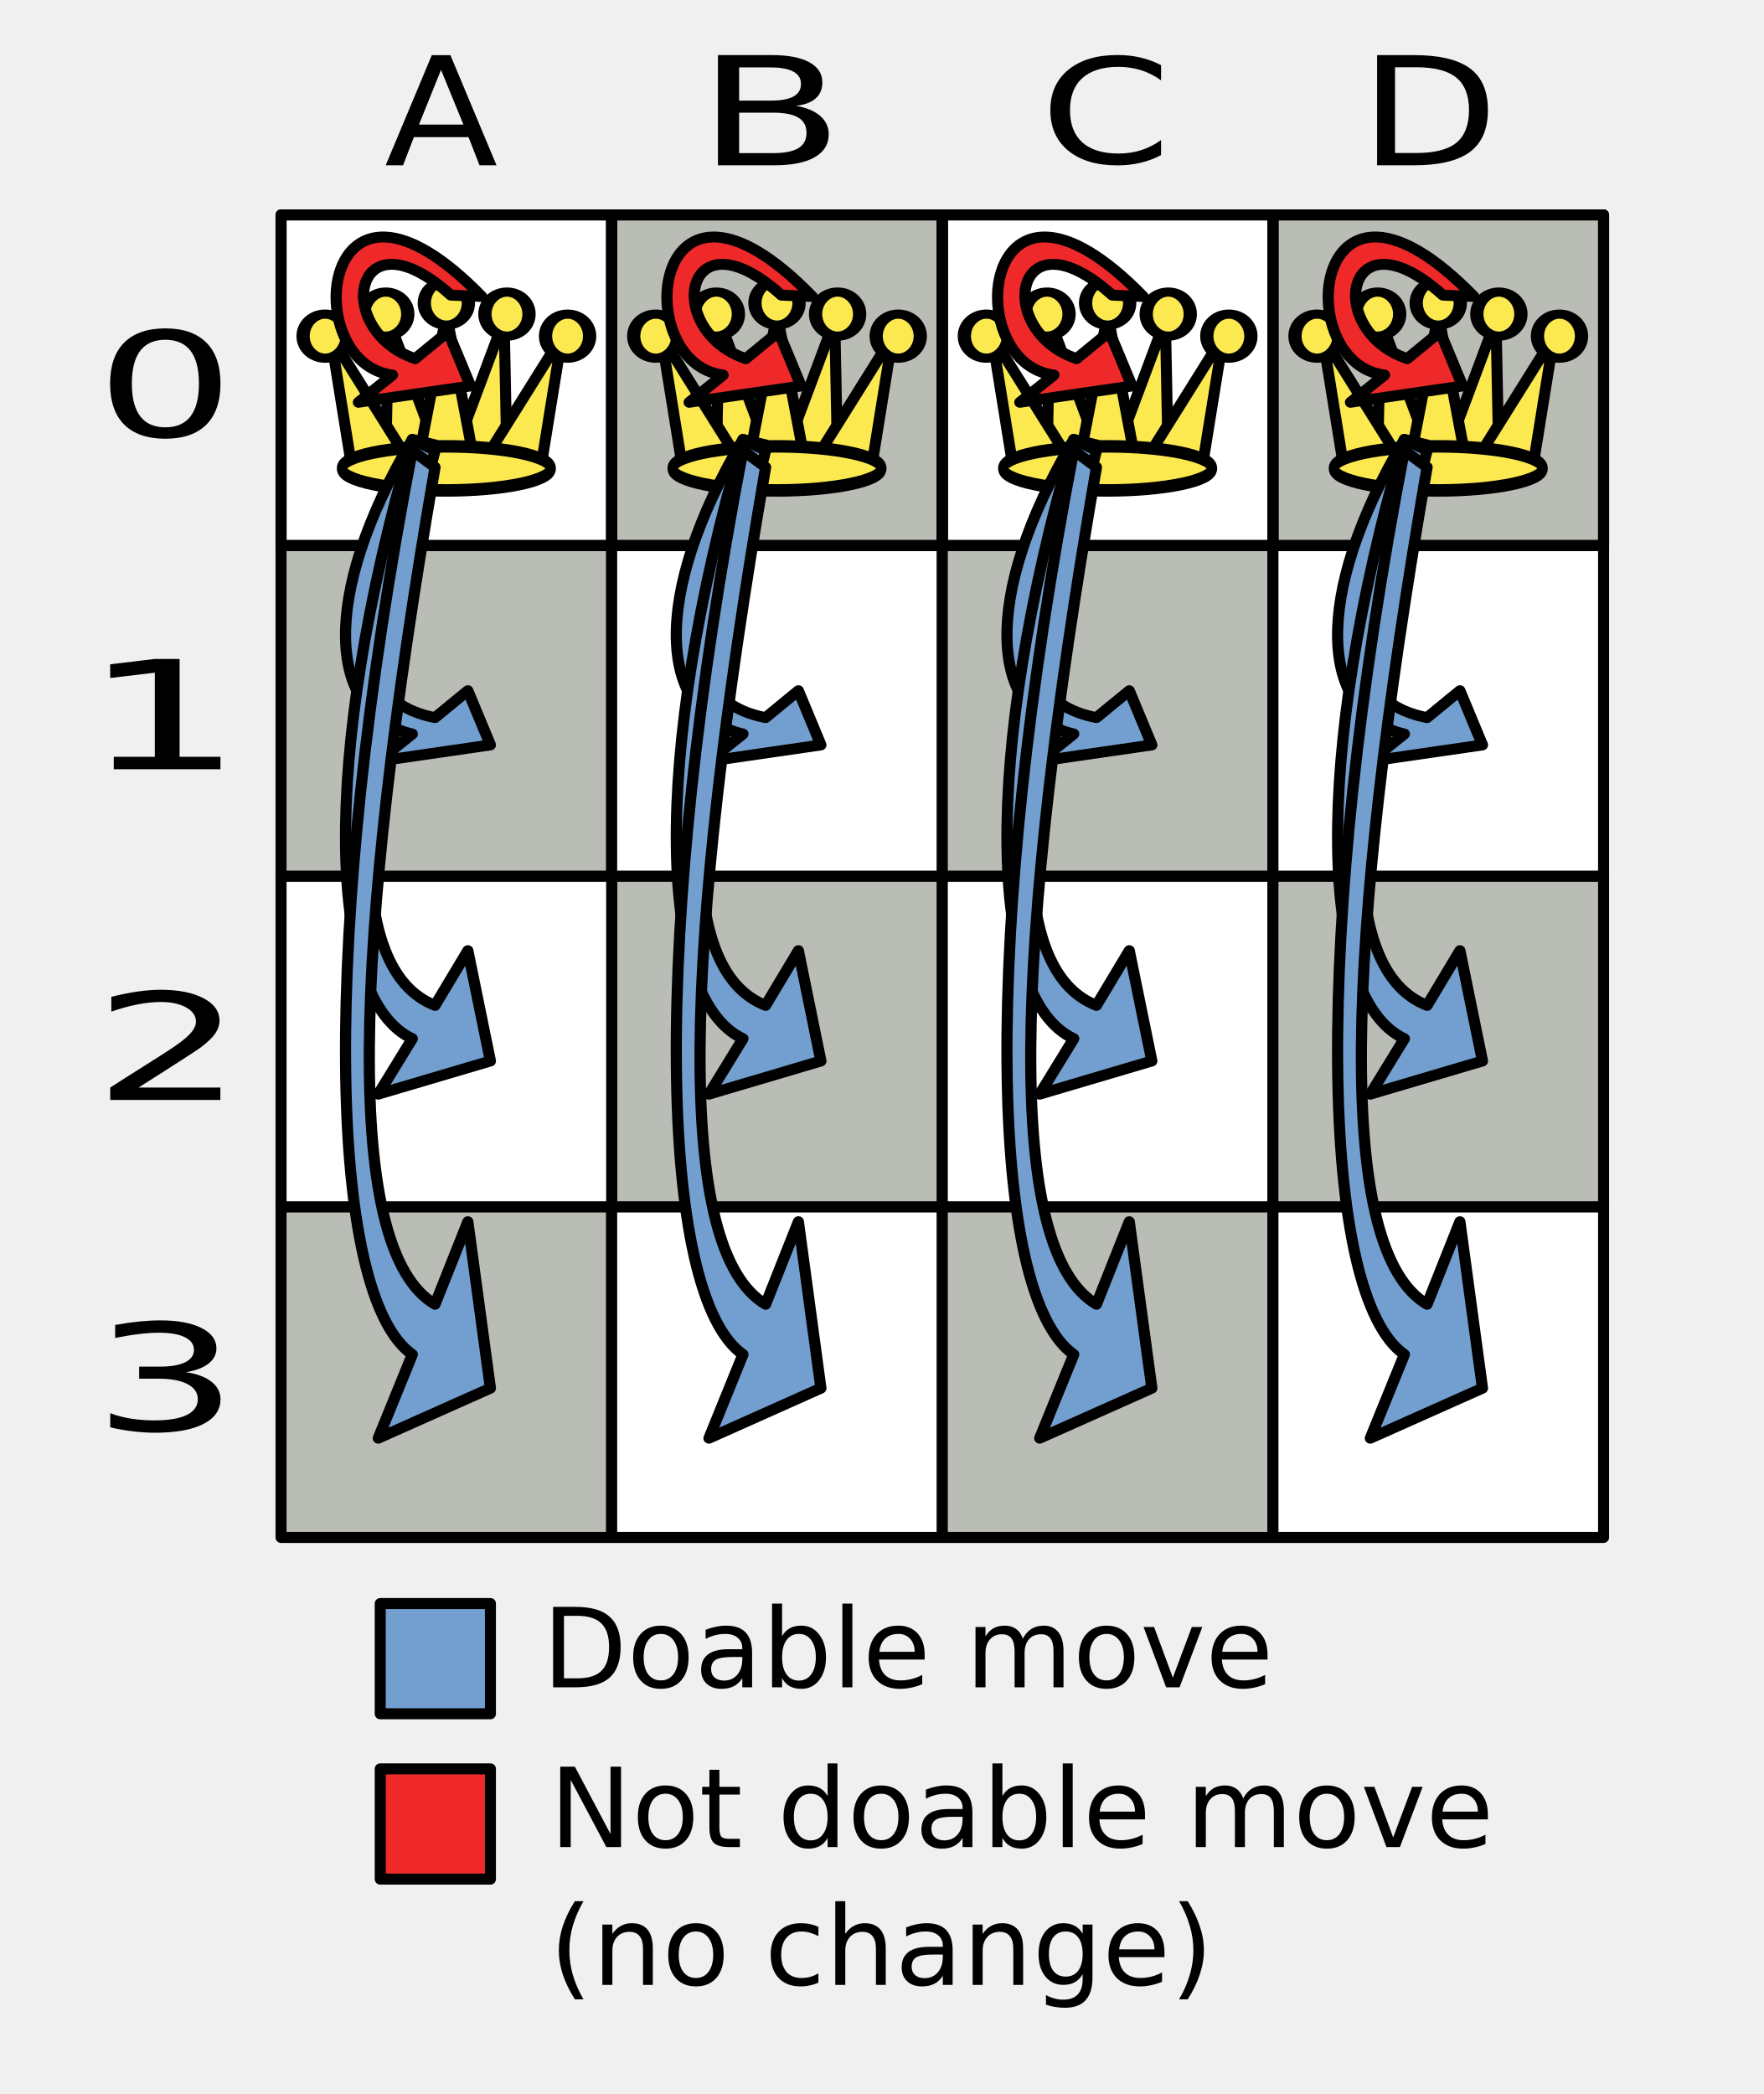
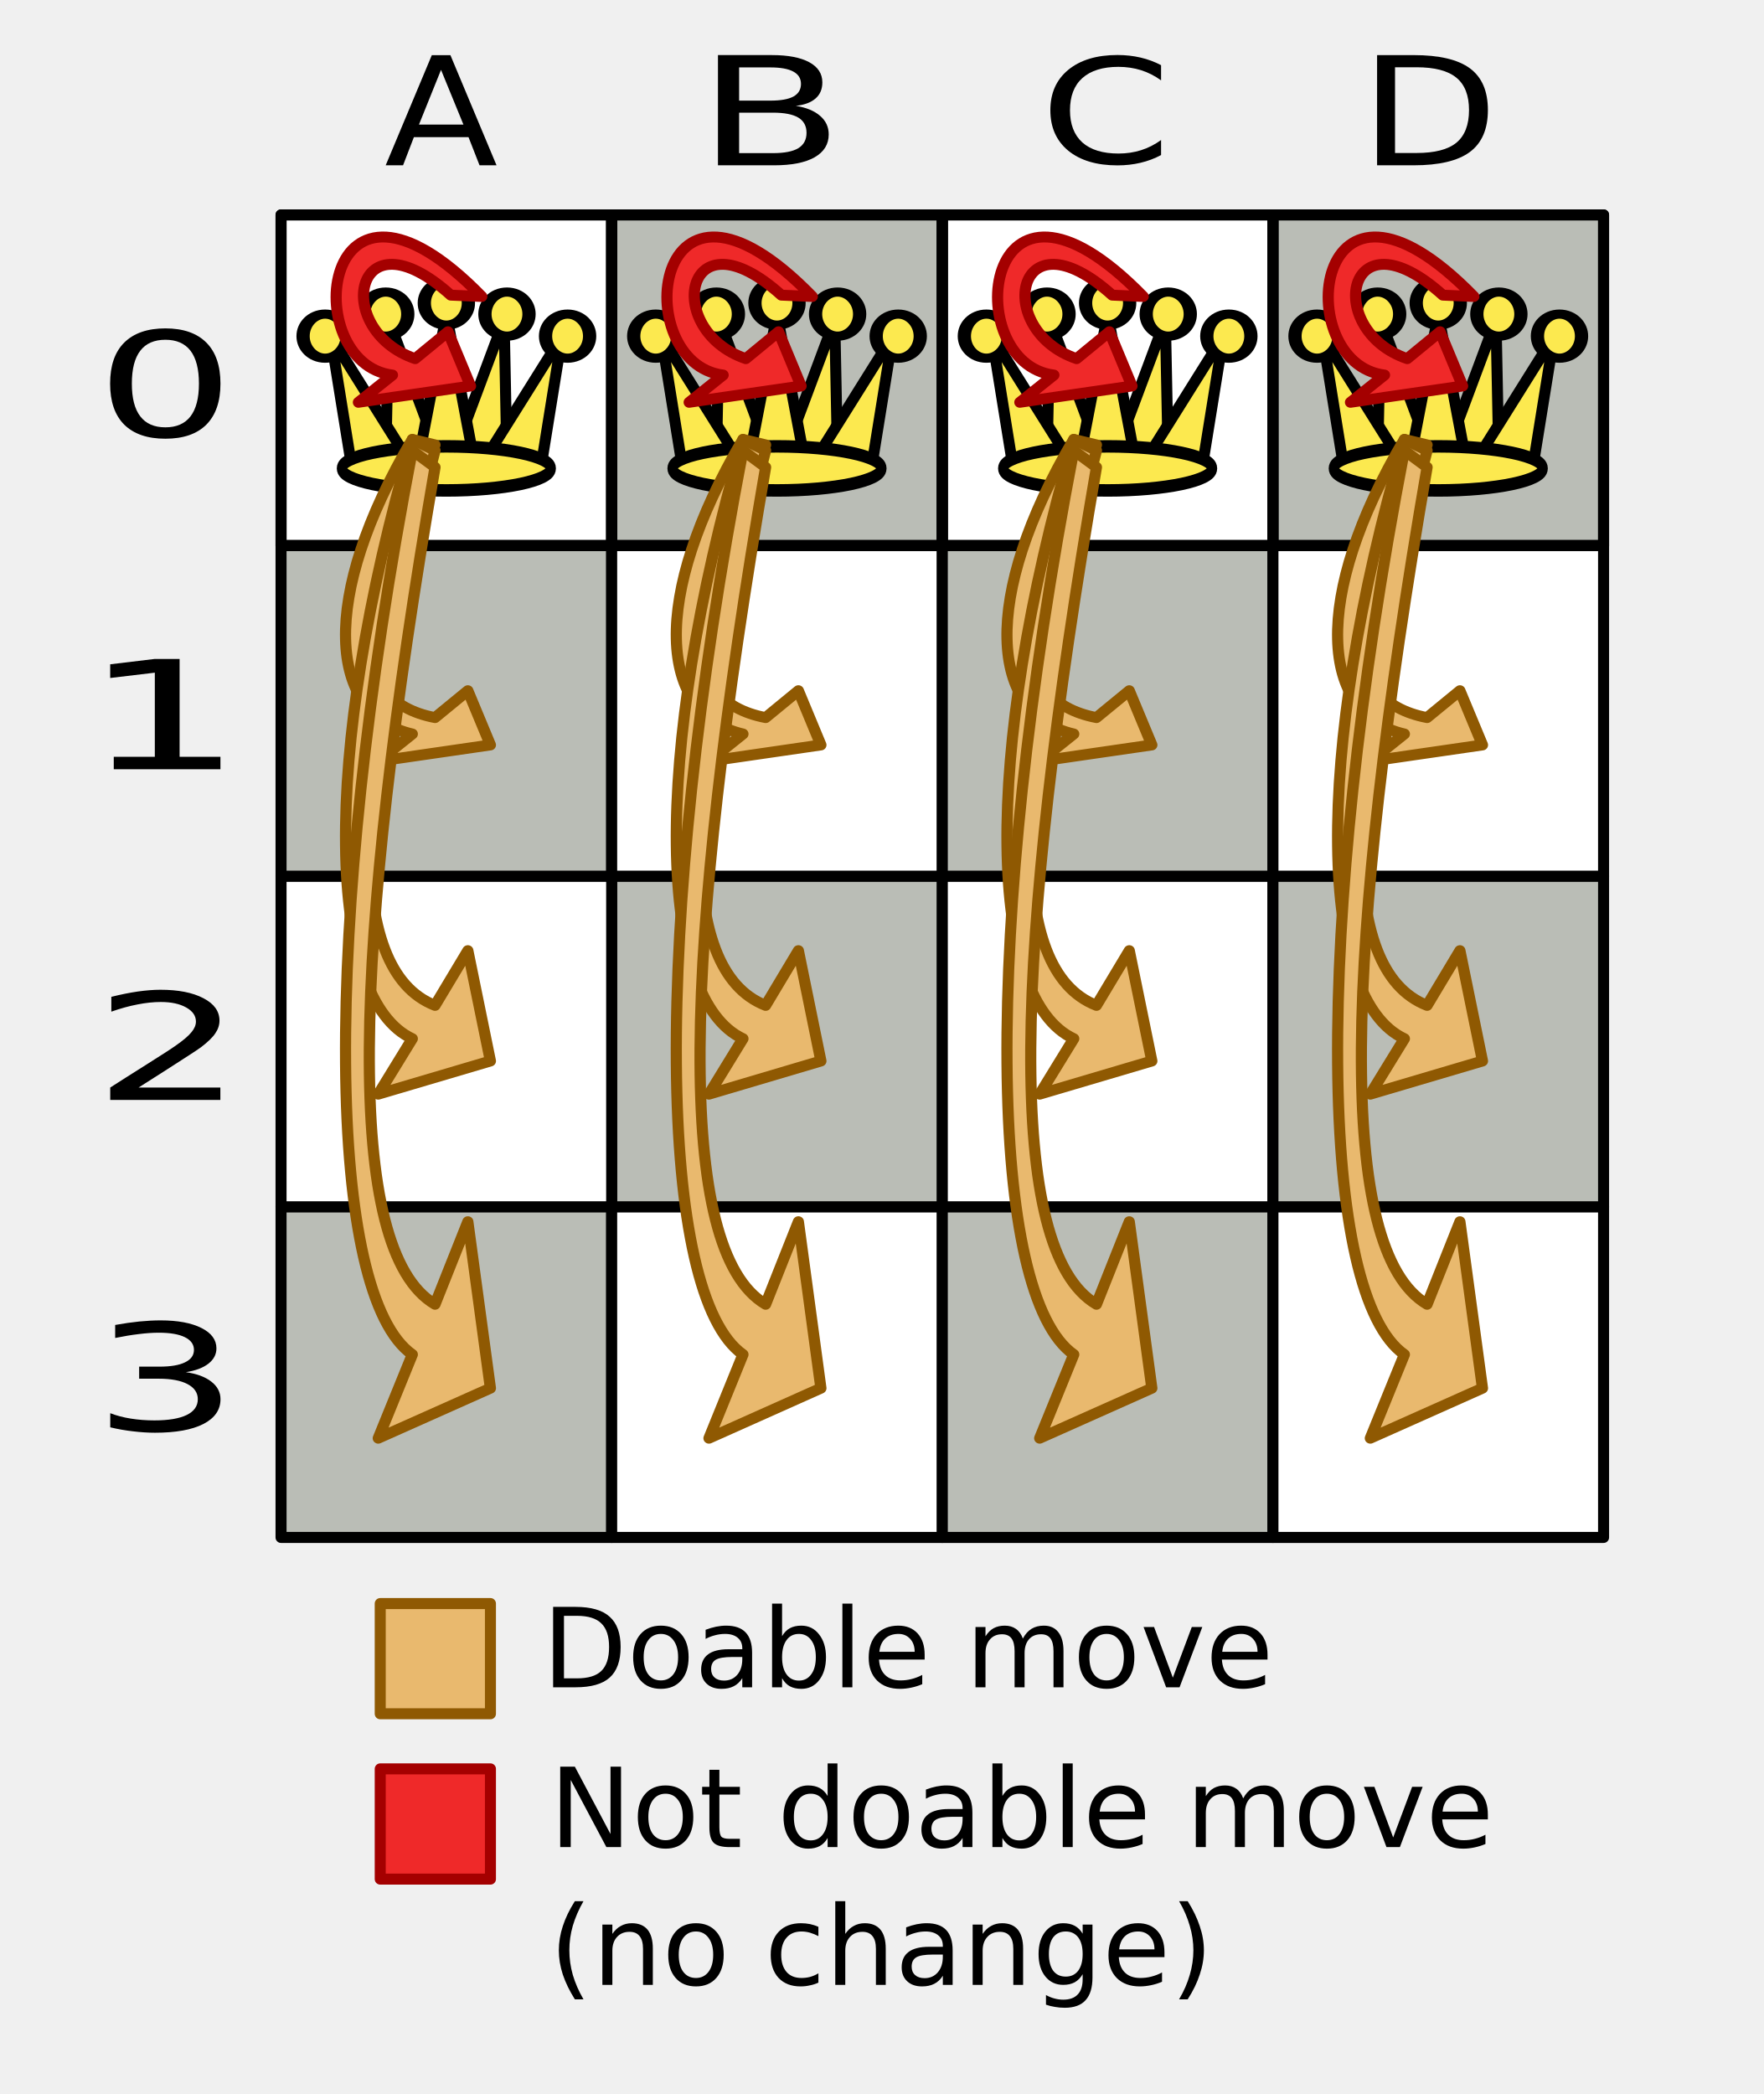
<svg xmlns="http://www.w3.org/2000/svg" id="svg2" width="160" height="190" version="1.0">
  <defs id="defs5">
    </defs>
  <g id="g8089" transform="translate(-75,-812.3622)">
    <rect y="921.862" x="100.5" height="30" width="30" id="rect2165" style="fill:#babdb6;fill-opacity:1;fill-rule:nonzero;stroke:#000000;stroke-width:1;stroke-linecap:round;stroke-linejoin:round;stroke-miterlimit:4;stroke-dasharray:none;stroke-opacity:1" />
    <rect y="921.862" x="130.5" height="30" width="30" id="rect4107" style="fill:#ffffff;fill-opacity:1;fill-rule:nonzero;stroke:#000000;stroke-width:1;stroke-linecap:round;stroke-linejoin:round;stroke-miterlimit:4;stroke-dasharray:none;stroke-opacity:1" />
    <rect y="921.862" x="160.5" height="30" width="30" id="rect5078" style="fill:#babdb6;fill-opacity:1;fill-rule:nonzero;stroke:#000000;stroke-width:1;stroke-linecap:round;stroke-linejoin:round;stroke-miterlimit:4;stroke-dasharray:none;stroke-opacity:1" />
    <rect y="921.862" x="190.5" height="30" width="30" id="rect5080" style="fill:#ffffff;fill-opacity:1;fill-rule:nonzero;stroke:#000000;stroke-width:1;stroke-linecap:round;stroke-linejoin:round;stroke-miterlimit:4;stroke-dasharray:none;stroke-opacity:1" />
    <rect y="891.862" x="130.5" height="30" width="30" id="rect5082" style="fill:#babdb6;fill-opacity:1;fill-rule:nonzero;stroke:#000000;stroke-width:1;stroke-linecap:round;stroke-linejoin:round;stroke-miterlimit:4;stroke-dasharray:none;stroke-opacity:1" />
    <rect y="891.862" x="160.5" height="30" width="30" id="rect5084" style="fill:#ffffff;fill-opacity:1;fill-rule:nonzero;stroke:#000000;stroke-width:1;stroke-linecap:round;stroke-linejoin:round;stroke-miterlimit:4;stroke-dasharray:none;stroke-opacity:1" />
    <rect y="891.862" x="100.5" height="30" width="30" id="rect5086" style="fill:#ffffff;fill-opacity:1;fill-rule:nonzero;stroke:#000000;stroke-width:1;stroke-linecap:round;stroke-linejoin:round;stroke-miterlimit:4;stroke-dasharray:none;stroke-opacity:1" />
    <rect y="891.862" x="190.5" height="30" width="30" id="rect5088" style="fill:#babdb6;fill-opacity:1;fill-rule:nonzero;stroke:#000000;stroke-width:1;stroke-linecap:round;stroke-linejoin:round;stroke-miterlimit:4;stroke-dasharray:none;stroke-opacity:1" />
    <rect y="861.862" x="100.5" height="30" width="30" id="rect5090" style="fill:#babdb6;fill-opacity:1;fill-rule:nonzero;stroke:#000000;stroke-width:1;stroke-linecap:round;stroke-linejoin:round;stroke-miterlimit:4;stroke-dasharray:none;stroke-opacity:1" />
    <rect y="861.862" x="130.5" height="30" width="30" id="rect5092" style="fill:#ffffff;fill-opacity:1;fill-rule:nonzero;stroke:#000000;stroke-width:1;stroke-linecap:round;stroke-linejoin:round;stroke-miterlimit:4;stroke-dasharray:none;stroke-opacity:1" />
    <rect y="861.862" x="160.5" height="30" width="30" id="rect5094" style="fill:#babdb6;fill-opacity:1;fill-rule:nonzero;stroke:#000000;stroke-width:1;stroke-linecap:round;stroke-linejoin:round;stroke-miterlimit:4;stroke-dasharray:none;stroke-opacity:1" />
    <rect y="861.862" x="190.5" height="30" width="30" id="rect5096" style="fill:#ffffff;fill-opacity:1;fill-rule:nonzero;stroke:#000000;stroke-width:1;stroke-linecap:round;stroke-linejoin:round;stroke-miterlimit:4;stroke-dasharray:none;stroke-opacity:1" />
    <rect y="831.862" x="130.5" height="30" width="30" id="rect5098" style="fill:#babdb6;fill-opacity:1;fill-rule:nonzero;stroke:#000000;stroke-width:1;stroke-linecap:round;stroke-linejoin:round;stroke-miterlimit:4;stroke-dasharray:none;stroke-opacity:1" />
    <rect y="831.862" x="160.5" height="30" width="30" id="rect5100" style="fill:#ffffff;fill-opacity:1;fill-rule:nonzero;stroke:#000000;stroke-width:1;stroke-linecap:round;stroke-linejoin:round;stroke-miterlimit:4;stroke-dasharray:none;stroke-opacity:1" />
    <rect y="831.862" x="100.5" height="30" width="30" id="rect5102" style="fill:#ffffff;fill-opacity:1;fill-rule:nonzero;stroke:#000000;stroke-width:1;stroke-linecap:round;stroke-linejoin:round;stroke-miterlimit:4;stroke-dasharray:none;stroke-opacity:1" />
    <rect y="831.862" x="190.5" height="30" width="30" id="rect5104" style="fill:#babdb6;fill-opacity:1;fill-rule:nonzero;stroke:#000000;stroke-width:1;stroke-linecap:round;stroke-linejoin:round;stroke-miterlimit:4;stroke-dasharray:none;stroke-opacity:1" />
  </g>
  <g id="g8075" transform="translate(65,-852.3622)">
    <rect y="871.862" x="50.5" height="30" width="30" id="rect5126" style="fill:none;fill-opacity:1;fill-rule:nonzero;stroke:#000000;stroke-width:1;stroke-linecap:round;stroke-linejoin:round;stroke-miterlimit:4;stroke-dasharray:none;stroke-opacity:1" />
    <path id="path8065" d="M 65,894.058 L 60.259,881.362 L 60,894.311 L 62.433,894.862 L 65,894.058 z" style="fill:#fce94f;fill-opacity:1;fill-rule:nonzero;stroke:#000000;stroke-width:1;stroke-linecap:round;stroke-linejoin:round;stroke-miterlimit:4;stroke-opacity:1" />
    <path id="path8069" d="M 66,894.058 L 70.741,881.362 L 71,894.311 L 68.567,894.862 L 66,894.058 z" style="fill:#fce94f;fill-opacity:1;fill-rule:nonzero;stroke:#000000;stroke-width:1;stroke-linecap:round;stroke-linejoin:round;stroke-miterlimit:4;stroke-opacity:1" />
    <path id="path8071" d="M 62,894.041 L 55,882.862 L 56.844,894.299 L 59.352,894.862 L 62,894.041 z" style="fill:#fce94f;fill-opacity:1;fill-rule:nonzero;stroke:#000000;stroke-width:1;stroke-linecap:round;stroke-linejoin:round;stroke-miterlimit:4;stroke-opacity:1" />
    <path id="path8073" d="M 69,894.041 L 76,882.862 L 74.156,894.299 L 71.648,894.862 L 69,894.041 z" style="fill:#fce94f;fill-opacity:1;fill-rule:nonzero;stroke:#000000;stroke-width:1;stroke-linecap:round;stroke-linejoin:round;stroke-miterlimit:4;stroke-opacity:1" />
    <path transform="matrix(0.3254386,0,0,0.2248485,49.68421,684.2765)" d="m 37.844,874.303 c 0,4.912 -2.751,8.895 -6.146,8.895 -3.394,0 -6.146,-3.982 -6.146,-8.895 0,-4.913 2.751,-8.895 6.146,-8.895 3.394,0 6.146,3.982 6.146,8.895 z" id="path8037" style="fill:#fce94f;fill-opacity:1;fill-rule:nonzero;stroke:#000000;stroke-width:3.697;stroke-linecap:round;stroke-linejoin:round;stroke-miterlimit:4;stroke-dasharray:none;stroke-opacity:1" />
    <path transform="matrix(0.3254386,0,0,0.2248485,60.68421,684.2765)" d="m 37.844,874.303 c 0,4.912 -2.751,8.895 -6.146,8.895 -3.394,0 -6.146,-3.982 -6.146,-8.895 0,-4.913 2.751,-8.895 6.146,-8.895 3.394,0 6.146,3.982 6.146,8.895 z" id="path8039" style="fill:#fce94f;fill-opacity:1;fill-rule:nonzero;stroke:#000000;stroke-width:3.697;stroke-linecap:round;stroke-linejoin:round;stroke-miterlimit:4;stroke-dasharray:none;stroke-opacity:1" />
    <path transform="matrix(0.3254386,0,0,0.2248485,44.18421,686.2765)" d="m 37.844,874.303 c 0,4.912 -2.751,8.895 -6.146,8.895 -3.394,0 -6.146,-3.982 -6.146,-8.895 0,-4.913 2.751,-8.895 6.146,-8.895 3.394,0 6.146,3.982 6.146,8.895 z" id="path8041" style="fill:#fce94f;fill-opacity:1;fill-rule:nonzero;stroke:#000000;stroke-width:3.697;stroke-linecap:round;stroke-linejoin:round;stroke-miterlimit:4;stroke-dasharray:none;stroke-opacity:1" />
    <path transform="matrix(0.3254386,0,0,0.2248485,66.18421,686.2765)" d="m 37.844,874.303 c 0,4.912 -2.751,8.895 -6.146,8.895 -3.394,0 -6.146,-3.982 -6.146,-8.895 0,-4.913 2.751,-8.895 6.146,-8.895 3.394,0 6.146,3.982 6.146,8.895 z" id="path8043" style="fill:#fce94f;fill-opacity:1;fill-rule:nonzero;stroke:#000000;stroke-width:3.697;stroke-linecap:round;stroke-linejoin:round;stroke-miterlimit:4;stroke-dasharray:none;stroke-opacity:1" />
    <path id="path8061" d="M 68,894.096 L 65.507,880.862 L 63,893.86 L 65.369,894.862 L 68,894.096 z" style="fill:#fce94f;fill-opacity:1;fill-rule:nonzero;stroke:#000000;stroke-width:1;stroke-linecap:round;stroke-linejoin:round;stroke-miterlimit:4;stroke-opacity:1" />
    <path transform="matrix(0.3254386,0,0,0.2248485,55.18421,683.2765)" d="m 37.844,874.303 c 0,4.912 -2.751,8.895 -6.146,8.895 -3.394,0 -6.146,-3.982 -6.146,-8.895 0,-4.913 2.751,-8.895 6.146,-8.895 3.394,0 6.146,3.982 6.146,8.895 z" id="path5124" style="fill:#fce94f;fill-opacity:1;fill-rule:nonzero;stroke:#000000;stroke-width:3.697;stroke-linecap:round;stroke-linejoin:round;stroke-miterlimit:4;stroke-dasharray:none;stroke-opacity:1" />
    <path transform="matrix(0.9454765,0,0,1.211923,18.55301,-205.0517)" d="m 59.702,907.577 c 0,0.911 -4.499,1.65 -10.048,1.65 -5.549,0 -10.048,-0.739 -10.048,-1.65 0,-0.911 4.499,-1.65 10.048,-1.65 5.549,0 10.048,0.739 10.048,1.65 z" id="path5128" style="fill:#fce94f;fill-opacity:1;fill-rule:nonzero;stroke:#000000;stroke-width:0.934;stroke-linecap:round;stroke-linejoin:round;stroke-miterlimit:4;stroke-dasharray:none;stroke-opacity:1" />
  </g>
  <g id="g8107" transform="translate(35,-852.3622)">
    <rect y="871.862" x="50.5" height="30" width="30" id="rect8109" style="fill:none;fill-opacity:1;fill-rule:nonzero;stroke:#000000;stroke-width:1;stroke-linecap:round;stroke-linejoin:round;stroke-miterlimit:4;stroke-dasharray:none;stroke-opacity:1" />
    <path id="path8111" d="M 65,894.058 L 60.259,881.362 L 60,894.311 L 62.433,894.862 L 65,894.058 z" style="fill:#fce94f;fill-opacity:1;fill-rule:nonzero;stroke:#000000;stroke-width:1;stroke-linecap:round;stroke-linejoin:round;stroke-miterlimit:4;stroke-opacity:1" />
    <path id="path8113" d="M 66,894.058 L 70.741,881.362 L 71,894.311 L 68.567,894.862 L 66,894.058 z" style="fill:#fce94f;fill-opacity:1;fill-rule:nonzero;stroke:#000000;stroke-width:1;stroke-linecap:round;stroke-linejoin:round;stroke-miterlimit:4;stroke-opacity:1" />
    <path id="path8115" d="M 62,894.041 L 55,882.862 L 56.844,894.299 L 59.352,894.862 L 62,894.041 z" style="fill:#fce94f;fill-opacity:1;fill-rule:nonzero;stroke:#000000;stroke-width:1;stroke-linecap:round;stroke-linejoin:round;stroke-miterlimit:4;stroke-opacity:1" />
    <path id="path8117" d="M 69,894.041 L 76,882.862 L 74.156,894.299 L 71.648,894.862 L 69,894.041 z" style="fill:#fce94f;fill-opacity:1;fill-rule:nonzero;stroke:#000000;stroke-width:1;stroke-linecap:round;stroke-linejoin:round;stroke-miterlimit:4;stroke-opacity:1" />
    <path transform="matrix(0.3254386,0,0,0.2248485,49.68421,684.2765)" d="m 37.844,874.303 c 0,4.912 -2.751,8.895 -6.146,8.895 -3.394,0 -6.146,-3.982 -6.146,-8.895 0,-4.913 2.751,-8.895 6.146,-8.895 3.394,0 6.146,3.982 6.146,8.895 z" id="path8119" style="fill:#fce94f;fill-opacity:1;fill-rule:nonzero;stroke:#000000;stroke-width:3.697;stroke-linecap:round;stroke-linejoin:round;stroke-miterlimit:4;stroke-dasharray:none;stroke-opacity:1" />
    <path transform="matrix(0.3254386,0,0,0.2248485,60.68421,684.2765)" d="m 37.844,874.303 c 0,4.912 -2.751,8.895 -6.146,8.895 -3.394,0 -6.146,-3.982 -6.146,-8.895 0,-4.913 2.751,-8.895 6.146,-8.895 3.394,0 6.146,3.982 6.146,8.895 z" id="path8121" style="fill:#fce94f;fill-opacity:1;fill-rule:nonzero;stroke:#000000;stroke-width:3.697;stroke-linecap:round;stroke-linejoin:round;stroke-miterlimit:4;stroke-dasharray:none;stroke-opacity:1" />
    <path transform="matrix(0.3254386,0,0,0.2248485,44.18421,686.2765)" d="m 37.844,874.303 c 0,4.912 -2.751,8.895 -6.146,8.895 -3.394,0 -6.146,-3.982 -6.146,-8.895 0,-4.913 2.751,-8.895 6.146,-8.895 3.394,0 6.146,3.982 6.146,8.895 z" id="path8123" style="fill:#fce94f;fill-opacity:1;fill-rule:nonzero;stroke:#000000;stroke-width:3.697;stroke-linecap:round;stroke-linejoin:round;stroke-miterlimit:4;stroke-dasharray:none;stroke-opacity:1" />
    <path transform="matrix(0.3254386,0,0,0.2248485,66.18421,686.2765)" d="m 37.844,874.303 c 0,4.912 -2.751,8.895 -6.146,8.895 -3.394,0 -6.146,-3.982 -6.146,-8.895 0,-4.913 2.751,-8.895 6.146,-8.895 3.394,0 6.146,3.982 6.146,8.895 z" id="path8125" style="fill:#fce94f;fill-opacity:1;fill-rule:nonzero;stroke:#000000;stroke-width:3.697;stroke-linecap:round;stroke-linejoin:round;stroke-miterlimit:4;stroke-dasharray:none;stroke-opacity:1" />
    <path id="path8127" d="M 68,894.096 L 65.507,880.862 L 63,893.86 L 65.369,894.862 L 68,894.096 z" style="fill:#fce94f;fill-opacity:1;fill-rule:nonzero;stroke:#000000;stroke-width:1;stroke-linecap:round;stroke-linejoin:round;stroke-miterlimit:4;stroke-opacity:1" />
    <path transform="matrix(0.3254386,0,0,0.2248485,55.18421,683.2765)" d="m 37.844,874.303 c 0,4.912 -2.751,8.895 -6.146,8.895 -3.394,0 -6.146,-3.982 -6.146,-8.895 0,-4.913 2.751,-8.895 6.146,-8.895 3.394,0 6.146,3.982 6.146,8.895 z" id="path8129" style="fill:#fce94f;fill-opacity:1;fill-rule:nonzero;stroke:#000000;stroke-width:3.697;stroke-linecap:round;stroke-linejoin:round;stroke-miterlimit:4;stroke-dasharray:none;stroke-opacity:1" />
    <path transform="matrix(0.9454765,0,0,1.211923,18.55301,-205.0517)" d="m 59.702,907.577 c 0,0.911 -4.499,1.65 -10.048,1.65 -5.549,0 -10.048,-0.739 -10.048,-1.65 0,-0.911 4.499,-1.65 10.048,-1.65 5.549,0 10.048,0.739 10.048,1.65 z" id="path8131" style="fill:#fce94f;fill-opacity:1;fill-rule:nonzero;stroke:#000000;stroke-width:0.934;stroke-linecap:round;stroke-linejoin:round;stroke-miterlimit:4;stroke-dasharray:none;stroke-opacity:1" />
  </g>
  <g id="g8133" transform="translate(5,-852.3622)">
    <rect y="871.862" x="50.5" height="30" width="30" id="rect8135" style="fill:none;fill-opacity:1;fill-rule:nonzero;stroke:#000000;stroke-width:1;stroke-linecap:round;stroke-linejoin:round;stroke-miterlimit:4;stroke-dasharray:none;stroke-opacity:1" />
    <path id="path8137" d="M 65,894.058 L 60.259,881.362 L 60,894.311 L 62.433,894.862 L 65,894.058 z" style="fill:#fce94f;fill-opacity:1;fill-rule:nonzero;stroke:#000000;stroke-width:1;stroke-linecap:round;stroke-linejoin:round;stroke-miterlimit:4;stroke-opacity:1" />
    <path id="path8139" d="M 66,894.058 L 70.741,881.362 L 71,894.311 L 68.567,894.862 L 66,894.058 z" style="fill:#fce94f;fill-opacity:1;fill-rule:nonzero;stroke:#000000;stroke-width:1;stroke-linecap:round;stroke-linejoin:round;stroke-miterlimit:4;stroke-opacity:1" />
    <path id="path8141" d="M 62,894.041 L 55,882.862 L 56.844,894.299 L 59.352,894.862 L 62,894.041 z" style="fill:#fce94f;fill-opacity:1;fill-rule:nonzero;stroke:#000000;stroke-width:1;stroke-linecap:round;stroke-linejoin:round;stroke-miterlimit:4;stroke-opacity:1" />
    <path id="path8143" d="M 69,894.041 L 76,882.862 L 74.156,894.299 L 71.648,894.862 L 69,894.041 z" style="fill:#fce94f;fill-opacity:1;fill-rule:nonzero;stroke:#000000;stroke-width:1;stroke-linecap:round;stroke-linejoin:round;stroke-miterlimit:4;stroke-opacity:1" />
    <path transform="matrix(0.3254386,0,0,0.2248485,49.68421,684.2765)" d="m 37.844,874.303 c 0,4.912 -2.751,8.895 -6.146,8.895 -3.394,0 -6.146,-3.982 -6.146,-8.895 0,-4.913 2.751,-8.895 6.146,-8.895 3.394,0 6.146,3.982 6.146,8.895 z" id="path8145" style="fill:#fce94f;fill-opacity:1;fill-rule:nonzero;stroke:#000000;stroke-width:3.697;stroke-linecap:round;stroke-linejoin:round;stroke-miterlimit:4;stroke-dasharray:none;stroke-opacity:1" />
    <path transform="matrix(0.3254386,0,0,0.2248485,60.68421,684.2765)" d="m 37.844,874.303 c 0,4.912 -2.751,8.895 -6.146,8.895 -3.394,0 -6.146,-3.982 -6.146,-8.895 0,-4.913 2.751,-8.895 6.146,-8.895 3.394,0 6.146,3.982 6.146,8.895 z" id="path8147" style="fill:#fce94f;fill-opacity:1;fill-rule:nonzero;stroke:#000000;stroke-width:3.697;stroke-linecap:round;stroke-linejoin:round;stroke-miterlimit:4;stroke-dasharray:none;stroke-opacity:1" />
    <path transform="matrix(0.3254386,0,0,0.2248485,44.18421,686.2765)" d="m 37.844,874.303 c 0,4.912 -2.751,8.895 -6.146,8.895 -3.394,0 -6.146,-3.982 -6.146,-8.895 0,-4.913 2.751,-8.895 6.146,-8.895 3.394,0 6.146,3.982 6.146,8.895 z" id="path8149" style="fill:#fce94f;fill-opacity:1;fill-rule:nonzero;stroke:#000000;stroke-width:3.697;stroke-linecap:round;stroke-linejoin:round;stroke-miterlimit:4;stroke-dasharray:none;stroke-opacity:1" />
    <path transform="matrix(0.3254386,0,0,0.2248485,66.18421,686.2765)" d="m 37.844,874.303 c 0,4.912 -2.751,8.895 -6.146,8.895 -3.394,0 -6.146,-3.982 -6.146,-8.895 0,-4.913 2.751,-8.895 6.146,-8.895 3.394,0 6.146,3.982 6.146,8.895 z" id="path8151" style="fill:#fce94f;fill-opacity:1;fill-rule:nonzero;stroke:#000000;stroke-width:3.697;stroke-linecap:round;stroke-linejoin:round;stroke-miterlimit:4;stroke-dasharray:none;stroke-opacity:1" />
    <path id="path8153" d="M 68,894.096 L 65.507,880.862 L 63,893.86 L 65.369,894.862 L 68,894.096 z" style="fill:#fce94f;fill-opacity:1;fill-rule:nonzero;stroke:#000000;stroke-width:1;stroke-linecap:round;stroke-linejoin:round;stroke-miterlimit:4;stroke-opacity:1" />
    <path transform="matrix(0.3254386,0,0,0.2248485,55.18421,683.2765)" d="m 37.844,874.303 c 0,4.912 -2.751,8.895 -6.146,8.895 -3.394,0 -6.146,-3.982 -6.146,-8.895 0,-4.913 2.751,-8.895 6.146,-8.895 3.394,0 6.146,3.982 6.146,8.895 z" id="path8155" style="fill:#fce94f;fill-opacity:1;fill-rule:nonzero;stroke:#000000;stroke-width:3.697;stroke-linecap:round;stroke-linejoin:round;stroke-miterlimit:4;stroke-dasharray:none;stroke-opacity:1" />
    <path transform="matrix(0.9454765,0,0,1.211923,18.55301,-205.0517)" d="m 59.702,907.577 c 0,0.911 -4.499,1.65 -10.048,1.65 -5.549,0 -10.048,-0.739 -10.048,-1.65 0,-0.911 4.499,-1.65 10.048,-1.65 5.549,0 10.048,0.739 10.048,1.65 z" id="path8157" style="fill:#fce94f;fill-opacity:1;fill-rule:nonzero;stroke:#000000;stroke-width:0.934;stroke-linecap:round;stroke-linejoin:round;stroke-miterlimit:4;stroke-dasharray:none;stroke-opacity:1" />
  </g>
  <g id="g8159" transform="translate(-25,-852.3622)">
    <rect y="871.862" x="50.5" height="30" width="30" id="rect8161" style="fill:none;fill-opacity:1;fill-rule:nonzero;stroke:#000000;stroke-width:1;stroke-linecap:round;stroke-linejoin:round;stroke-miterlimit:4;stroke-dasharray:none;stroke-opacity:1" />
    <path id="path8163" d="M 65,894.058 L 60.259,881.362 L 60,894.311 L 62.433,894.862 L 65,894.058 z" style="fill:#fce94f;fill-opacity:1;fill-rule:nonzero;stroke:#000000;stroke-width:1;stroke-linecap:round;stroke-linejoin:round;stroke-miterlimit:4;stroke-opacity:1" />
    <path id="path8165" d="M 66,894.058 L 70.741,881.362 L 71,894.311 L 68.567,894.862 L 66,894.058 z" style="fill:#fce94f;fill-opacity:1;fill-rule:nonzero;stroke:#000000;stroke-width:1;stroke-linecap:round;stroke-linejoin:round;stroke-miterlimit:4;stroke-opacity:1" />
    <path id="path8167" d="M 62,894.041 L 55,882.862 L 56.844,894.299 L 59.352,894.862 L 62,894.041 z" style="fill:#fce94f;fill-opacity:1;fill-rule:nonzero;stroke:#000000;stroke-width:1;stroke-linecap:round;stroke-linejoin:round;stroke-miterlimit:4;stroke-opacity:1" />
    <path id="path8169" d="M 69,894.041 L 76,882.862 L 74.156,894.299 L 71.648,894.862 L 69,894.041 z" style="fill:#fce94f;fill-opacity:1;fill-rule:nonzero;stroke:#000000;stroke-width:1;stroke-linecap:round;stroke-linejoin:round;stroke-miterlimit:4;stroke-opacity:1" />
    <path transform="matrix(0.3254386,0,0,0.2248485,49.68421,684.2765)" d="m 37.844,874.303 c 0,4.912 -2.751,8.895 -6.146,8.895 -3.394,0 -6.146,-3.982 -6.146,-8.895 0,-4.913 2.751,-8.895 6.146,-8.895 3.394,0 6.146,3.982 6.146,8.895 z" id="path8171" style="fill:#fce94f;fill-opacity:1;fill-rule:nonzero;stroke:#000000;stroke-width:3.697;stroke-linecap:round;stroke-linejoin:round;stroke-miterlimit:4;stroke-dasharray:none;stroke-opacity:1" />
    <path transform="matrix(0.3254386,0,0,0.2248485,60.68421,684.2765)" d="m 37.844,874.303 c 0,4.912 -2.751,8.895 -6.146,8.895 -3.394,0 -6.146,-3.982 -6.146,-8.895 0,-4.913 2.751,-8.895 6.146,-8.895 3.394,0 6.146,3.982 6.146,8.895 z" id="path8173" style="fill:#fce94f;fill-opacity:1;fill-rule:nonzero;stroke:#000000;stroke-width:3.697;stroke-linecap:round;stroke-linejoin:round;stroke-miterlimit:4;stroke-dasharray:none;stroke-opacity:1" />
    <path transform="matrix(0.3254386,0,0,0.2248485,44.18421,686.2765)" d="m 37.844,874.303 c 0,4.912 -2.751,8.895 -6.146,8.895 -3.394,0 -6.146,-3.982 -6.146,-8.895 0,-4.913 2.751,-8.895 6.146,-8.895 3.394,0 6.146,3.982 6.146,8.895 z" id="path8175" style="fill:#fce94f;fill-opacity:1;fill-rule:nonzero;stroke:#000000;stroke-width:3.697;stroke-linecap:round;stroke-linejoin:round;stroke-miterlimit:4;stroke-dasharray:none;stroke-opacity:1" />
    <path transform="matrix(0.3254386,0,0,0.2248485,66.18421,686.2765)" d="m 37.844,874.303 c 0,4.912 -2.751,8.895 -6.146,8.895 -3.394,0 -6.146,-3.982 -6.146,-8.895 0,-4.913 2.751,-8.895 6.146,-8.895 3.394,0 6.146,3.982 6.146,8.895 z" id="path8177" style="fill:#fce94f;fill-opacity:1;fill-rule:nonzero;stroke:#000000;stroke-width:3.697;stroke-linecap:round;stroke-linejoin:round;stroke-miterlimit:4;stroke-dasharray:none;stroke-opacity:1" />
    <path id="path8179" d="M 68,894.096 L 65.507,880.862 L 63,893.86 L 65.369,894.862 L 68,894.096 z" style="fill:#fce94f;fill-opacity:1;fill-rule:nonzero;stroke:#000000;stroke-width:1;stroke-linecap:round;stroke-linejoin:round;stroke-miterlimit:4;stroke-opacity:1" />
    <path transform="matrix(0.3254386,0,0,0.2248485,55.18421,683.2765)" d="m 37.844,874.303 c 0,4.912 -2.751,8.895 -6.146,8.895 -3.394,0 -6.146,-3.982 -6.146,-8.895 0,-4.913 2.751,-8.895 6.146,-8.895 3.394,0 6.146,3.982 6.146,8.895 z" id="path8181" style="fill:#fce94f;fill-opacity:1;fill-rule:nonzero;stroke:#000000;stroke-width:3.697;stroke-linecap:round;stroke-linejoin:round;stroke-miterlimit:4;stroke-dasharray:none;stroke-opacity:1" />
    <path transform="matrix(0.9454765,0,0,1.211923,18.55301,-205.0517)" d="m 59.702,907.577 c 0,0.911 -4.499,1.65 -10.048,1.65 -5.549,0 -10.048,-0.739 -10.048,-1.65 0,-0.911 4.499,-1.65 10.048,-1.65 5.549,0 10.048,0.739 10.048,1.65 z" id="path8183" style="fill:#fce94f;fill-opacity:1;fill-rule:nonzero;stroke:#000000;stroke-width:0.934;stroke-linecap:round;stroke-linejoin:round;stroke-miterlimit:4;stroke-dasharray:none;stroke-opacity:1" />
  </g>
  <g id="g6475" transform="matrix(1.005025,0,0,1,-76.05529,-811.8622)">
    <text transform="scale(1.044689,0.9572231)" id="text2242" y="863.813" x="105.661" style="font-size:14.33px;font-style:normal;font-weight:normal;fill:#000000;fill-opacity:1;stroke:none;stroke-width:1px;stroke-linecap:butt;stroke-linejoin:miter;stroke-opacity:1;font-family:Bitstream Vera Sans" xml:space="preserve">
      <tspan y="863.813" x="105.661" id="tspan2244">A</tspan>
    </text>
    <text transform="scale(1.187359,0.8422055)" id="text3336" y="981.782" x="116.731" style="font-size:16.287px;font-style:normal;font-weight:normal;fill:#000000;fill-opacity:1;stroke:none;stroke-width:1px;stroke-linecap:butt;stroke-linejoin:miter;stroke-opacity:1;font-family:Bitstream Vera Sans" xml:space="preserve">
      <tspan id="tspan3340" y="981.782" x="116.731">B</tspan>
    </text>
    <text transform="scale(1.13426,0.8816324)" id="text3344" y="937.664" x="149.476" style="font-size:14.997px;font-style:normal;font-weight:normal;fill:#000000;fill-opacity:1;stroke:none;stroke-width:1px;stroke-linecap:butt;stroke-linejoin:miter;stroke-opacity:1;font-family:Bitstream Vera Sans" xml:space="preserve">
      <tspan y="937.664" x="149.476" id="tspan3346">C</tspan>
    </text>
    <text transform="scale(1.090707,0.9168366)" id="text3348" y="901.864" x="181.899" style="font-size:14.962px;font-style:normal;font-weight:normal;fill:#000000;fill-opacity:1;stroke:none;stroke-width:1px;stroke-linecap:butt;stroke-linejoin:miter;stroke-opacity:1;font-family:Bitstream Vera Sans" xml:space="preserve">
      <tspan y="901.864" x="181.899" id="tspan3350">D</tspan>
    </text>
  </g>
-   <g id="g5272" transform="matrix(1.030131,0,0,1.006961,-79.12035,-818.929)">
-     <path style="fill:#729fcf;fill-opacity:1;fill-rule:nonzero;stroke:#000000;stroke-width:0.982;stroke-linecap:round;stroke-linejoin:round;stroke-miterlimit:4;stroke-opacity:1" d="M 176.274,875.506 L 178.262,880.394 L 168.383,881.862 L 171.383,879.405 C 163.972,877.677 163.117,867.17 171.383,852.862 L 173.383,853.354 C 165.982,867.643 165.353,876.354 173.383,877.93 L 176.274,875.506 z" id="path2341" />
-     <path id="rect3222" d="M 176.274,898.93 L 178.262,908.874 L 168.383,911.862 L 171.383,906.862 C 163.972,903.348 163.117,881.971 171.383,852.862 L 173.383,853.862 C 165.982,882.934 165.353,900.655 173.383,903.862 L 176.274,898.93 z" style="fill:#729fcf;fill-opacity:1;fill-rule:nonzero;stroke:#000000;stroke-width:0.982;stroke-linecap:round;stroke-linejoin:round;stroke-miterlimit:4;stroke-opacity:1" />
-     <path style="fill:#729fcf;fill-opacity:1;fill-rule:nonzero;stroke:#000000;stroke-width:0.982;stroke-linecap:round;stroke-linejoin:round;stroke-miterlimit:4;stroke-opacity:1" d="M 176.274,923.354 L 178.262,938.355 L 168.383,942.862 L 171.383,935.32 C 163.972,930.019 163.117,897.772 171.383,853.862 L 173.383,855.371 C 165.982,899.225 165.353,925.957 173.383,930.794 L 176.274,923.354 z" id="path2343" />
-     <path id="path2345" d="M 174.524,843.163 L 176.512,848.051 L 166.634,849.519 L 169.634,847.062 C 161.25,846.019 163.25,825.019 177.5,839.985 L 174.772,839.862 C 166.25,832.019 164.25,843.019 171.634,845.587 L 174.524,843.163 z" style="fill:#ef2929;fill-opacity:1;fill-rule:nonzero;stroke:#000000;stroke-width:0.982;stroke-linecap:round;stroke-linejoin:round;stroke-miterlimit:4;stroke-opacity:1" />
+   <g id="g5272" transform="matrix(1.030131,0,0,1.006961,-79.12035,-818.929)" style="stroke:#8f5902;fill:#e9b96e">
+     <path style="fill:#e9b96e;fill-opacity:1;fill-rule:nonzero;stroke:#8f5902;stroke-width:0.982;stroke-linecap:round;stroke-linejoin:round;stroke-miterlimit:4;stroke-opacity:1" d="M 176.274,875.506 L 178.262,880.394 L 168.383,881.862 L 171.383,879.405 C 163.972,877.677 163.117,867.17 171.383,852.862 L 173.383,853.354 C 165.982,867.643 165.353,876.354 173.383,877.93 L 176.274,875.506 z" id="path2341" />
+     <path id="rect3222" d="M 176.274,898.93 L 178.262,908.874 L 168.383,911.862 L 171.383,906.862 C 163.972,903.348 163.117,881.971 171.383,852.862 L 173.383,853.862 C 165.982,882.934 165.353,900.655 173.383,903.862 L 176.274,898.93 z" style="fill:#e9b96e;fill-opacity:1;fill-rule:nonzero;stroke:#8f5902;stroke-width:0.982;stroke-linecap:round;stroke-linejoin:round;stroke-miterlimit:4;stroke-opacity:1" />
+     <path style="fill:#e9b96e;fill-opacity:1;fill-rule:nonzero;stroke:#8f5902;stroke-width:0.982;stroke-linecap:round;stroke-linejoin:round;stroke-miterlimit:4;stroke-opacity:1" d="M 176.274,923.354 L 178.262,938.355 L 168.383,942.862 L 171.383,935.32 C 163.972,930.019 163.117,897.772 171.383,853.862 L 173.383,855.371 C 165.982,899.225 165.353,925.957 173.383,930.794 L 176.274,923.354 z" id="path2343" />
+     <path id="path2345" d="M 174.524,843.163 L 176.512,848.051 L 166.634,849.519 L 169.634,847.062 C 161.25,846.019 163.25,825.019 177.5,839.985 L 174.772,839.862 C 166.25,832.019 164.25,843.019 171.634,845.587 L 174.524,843.163 z" style="fill:#ef2929;fill-opacity:1;fill-rule:nonzero;stroke:#a40000;stroke-width:0.982;stroke-linecap:round;stroke-linejoin:round;stroke-miterlimit:4;stroke-opacity:1" />
  </g>
  <text xml:space="preserve" style="font-size:10px;font-style:normal;font-weight:normal;fill:#000000;fill-opacity:1;stroke:none;stroke-width:1px;stroke-linecap:butt;stroke-linejoin:miter;stroke-opacity:1;font-family:Bitstream Vera Sans" x="49.849" y="167.598" id="text3316">
    <tspan id="tspan3318" x="49.849" y="167.598">Not doable move</tspan>
    <tspan x="49.849" y="180.098" id="tspan3320">(no change)</tspan>
  </text>
  <text xml:space="preserve" style="font-size:10px;font-style:normal;font-weight:normal;fill:#000000;fill-opacity:1;stroke:none;stroke-width:1px;stroke-linecap:butt;stroke-linejoin:miter;stroke-opacity:1;font-family:Bitstream Vera Sans" x="49.204" y="153.098" id="text3326">
    <tspan id="tspan3328" x="49.204" y="153.098">Doable move</tspan>
  </text>
-   <rect style="fill:#ef2929;fill-opacity:1;fill-rule:nonzero;stroke:#000000;stroke-width:1;stroke-linecap:round;stroke-linejoin:round;stroke-miterlimit:4;stroke-dasharray:none;stroke-opacity:1" id="rect3330" width="10" height="10" x="34.5" y="160.5" />
-   <rect style="fill:#729fcf;fill-opacity:1;fill-rule:nonzero;stroke:#000000;stroke-width:1;stroke-linecap:round;stroke-linejoin:round;stroke-miterlimit:4;stroke-dasharray:none;stroke-opacity:1" id="rect4301" width="10" height="10" x="34.5" y="145.5" />
-   <g id="g5278" transform="matrix(1.028194,0,0,1.006961,-108.8023,-818.929)">
-     <path id="path5280" d="M 176.274,875.506 L 178.262,880.394 L 168.383,881.862 L 171.383,879.405 C 163.972,877.677 163.117,867.17 171.383,852.862 L 173.383,853.354 C 165.982,867.643 165.353,876.354 173.383,877.93 L 176.274,875.506 z" style="fill:#729fcf;fill-opacity:1;fill-rule:nonzero;stroke:#000000;stroke-width:0.983;stroke-linecap:round;stroke-linejoin:round;stroke-miterlimit:4;stroke-opacity:1" />
-     <path style="fill:#729fcf;fill-opacity:1;fill-rule:nonzero;stroke:#000000;stroke-width:0.983;stroke-linecap:round;stroke-linejoin:round;stroke-miterlimit:4;stroke-opacity:1" d="M 176.274,898.93 L 178.262,908.874 L 168.383,911.862 L 171.383,906.862 C 163.972,903.348 163.117,881.971 171.383,852.862 L 173.383,853.862 C 165.982,882.934 165.353,900.655 173.383,903.862 L 176.274,898.93 z" id="path5282" />
-     <path id="path5284" d="M 176.274,923.354 L 178.262,938.355 L 168.383,942.862 L 171.383,935.32 C 163.972,930.019 163.117,897.772 171.383,853.862 L 173.383,855.371 C 165.982,899.225 165.353,925.957 173.383,930.794 L 176.274,923.354 z" style="fill:#729fcf;fill-opacity:1;fill-rule:nonzero;stroke:#000000;stroke-width:0.983;stroke-linecap:round;stroke-linejoin:round;stroke-miterlimit:4;stroke-opacity:1" />
-     <path style="fill:#ef2929;fill-opacity:1;fill-rule:nonzero;stroke:#000000;stroke-width:0.983;stroke-linecap:round;stroke-linejoin:round;stroke-miterlimit:4;stroke-opacity:1" d="M 174.524,843.163 L 176.512,848.051 L 166.634,849.519 L 169.634,847.062 C 161.25,846.019 163.25,825.019 177.5,839.985 L 174.772,839.862 C 166.25,832.019 164.25,843.019 171.634,845.587 L 174.524,843.163 z" id="path5286" />
+   <rect style="fill:#ef2929;fill-opacity:1;fill-rule:nonzero;stroke:#a40000;stroke-width:1;stroke-linecap:round;stroke-linejoin:round;stroke-miterlimit:4;stroke-dasharray:none;stroke-opacity:1" id="rect3330" width="10" height="10" x="34.5" y="160.5" />
+   <rect style="fill:#e9b96e;fill-opacity:1;fill-rule:nonzero;stroke:#8f5902;stroke-width:1;stroke-linecap:round;stroke-linejoin:round;stroke-miterlimit:4;stroke-dasharray:none;stroke-opacity:1" id="rect4301" width="10" height="10" x="34.5" y="145.5" />
+   <g id="g5278" transform="matrix(1.028194,0,0,1.006961,-108.8023,-818.929)" style="stroke:#8f5902;fill:#e9b96e">
+     <path id="path5280" d="M 176.274,875.506 L 178.262,880.394 L 168.383,881.862 L 171.383,879.405 C 163.972,877.677 163.117,867.17 171.383,852.862 L 173.383,853.354 C 165.982,867.643 165.353,876.354 173.383,877.93 L 176.274,875.506 z" style="fill:#e9b96e;fill-opacity:1;fill-rule:nonzero;stroke:#8f5902;stroke-width:0.983;stroke-linecap:round;stroke-linejoin:round;stroke-miterlimit:4;stroke-opacity:1" />
+     <path style="fill:#e9b96e;fill-opacity:1;fill-rule:nonzero;stroke:#8f5902;stroke-width:0.983;stroke-linecap:round;stroke-linejoin:round;stroke-miterlimit:4;stroke-opacity:1" d="M 176.274,898.93 L 178.262,908.874 L 168.383,911.862 L 171.383,906.862 C 163.972,903.348 163.117,881.971 171.383,852.862 L 173.383,853.862 C 165.982,882.934 165.353,900.655 173.383,903.862 L 176.274,898.93 z" id="path5282" />
+     <path id="path5284" d="M 176.274,923.354 L 178.262,938.355 L 168.383,942.862 L 171.383,935.32 C 163.972,930.019 163.117,897.772 171.383,853.862 L 173.383,855.371 C 165.982,899.225 165.353,925.957 173.383,930.794 L 176.274,923.354 z" style="fill:#e9b96e;fill-opacity:1;fill-rule:nonzero;stroke:#8f5902;stroke-width:0.983;stroke-linecap:round;stroke-linejoin:round;stroke-miterlimit:4;stroke-opacity:1" />
+     <path style="fill:#ef2929;fill-opacity:1;fill-rule:nonzero;stroke:#a40000;stroke-width:0.983;stroke-linecap:round;stroke-linejoin:round;stroke-miterlimit:4;stroke-opacity:1" d="M 174.524,843.163 L 176.512,848.051 L 166.634,849.519 L 169.634,847.062 C 161.25,846.019 163.25,825.019 177.5,839.985 L 174.772,839.862 C 166.25,832.019 164.25,843.019 171.634,845.587 L 174.524,843.163 z" id="path5286" />
  </g>
-   <g transform="matrix(1.030131,0,0,1.006961,-139.1354,-818.929)" id="g5288">
-     <path id="path5290" d="M 176.274,875.506 L 178.262,880.394 L 168.383,881.862 L 171.383,879.405 C 163.972,877.677 163.117,867.17 171.383,852.862 L 173.383,853.354 C 165.982,867.643 165.353,876.354 173.383,877.93 L 176.274,875.506 z" style="fill:#729fcf;fill-opacity:1;fill-rule:nonzero;stroke:#000000;stroke-width:0.982;stroke-linecap:round;stroke-linejoin:round;stroke-miterlimit:4;stroke-opacity:1" />
-     <path style="fill:#729fcf;fill-opacity:1;fill-rule:nonzero;stroke:#000000;stroke-width:0.982;stroke-linecap:round;stroke-linejoin:round;stroke-miterlimit:4;stroke-opacity:1" d="M 176.274,898.93 L 178.262,908.874 L 168.383,911.862 L 171.383,906.862 C 163.972,903.348 163.117,881.971 171.383,852.862 L 173.383,853.862 C 165.982,882.934 165.353,900.655 173.383,903.862 L 176.274,898.93 z" id="path5292" />
-     <path id="path5294" d="M 176.274,923.354 L 178.262,938.355 L 168.383,942.862 L 171.383,935.32 C 163.972,930.019 163.117,897.772 171.383,853.862 L 173.383,855.371 C 165.982,899.225 165.353,925.957 173.383,930.794 L 176.274,923.354 z" style="fill:#729fcf;fill-opacity:1;fill-rule:nonzero;stroke:#000000;stroke-width:0.982;stroke-linecap:round;stroke-linejoin:round;stroke-miterlimit:4;stroke-opacity:1" />
-     <path style="fill:#ef2929;fill-opacity:1;fill-rule:nonzero;stroke:#000000;stroke-width:0.982;stroke-linecap:round;stroke-linejoin:round;stroke-miterlimit:4;stroke-opacity:1" d="M 174.524,843.163 L 176.512,848.051 L 166.634,849.519 L 169.634,847.062 C 161.25,846.019 163.25,825.019 177.5,839.985 L 174.772,839.862 C 166.25,832.019 164.25,843.019 171.634,845.587 L 174.524,843.163 z" id="path5296" />
+   <g transform="matrix(1.030131,0,0,1.006961,-139.1354,-818.929)" id="g5288" style="stroke:#8f5902;fill:#e9b96e">
+     <path id="path5290" d="M 176.274,875.506 L 178.262,880.394 L 168.383,881.862 L 171.383,879.405 C 163.972,877.677 163.117,867.17 171.383,852.862 L 173.383,853.354 C 165.982,867.643 165.353,876.354 173.383,877.93 L 176.274,875.506 z" style="fill:#e9b96e;fill-opacity:1;fill-rule:nonzero;stroke:#8f5902;stroke-width:0.982;stroke-linecap:round;stroke-linejoin:round;stroke-miterlimit:4;stroke-opacity:1" />
+     <path style="fill:#e9b96e;fill-opacity:1;fill-rule:nonzero;stroke:#8f5902;stroke-width:0.982;stroke-linecap:round;stroke-linejoin:round;stroke-miterlimit:4;stroke-opacity:1" d="M 176.274,898.93 L 178.262,908.874 L 168.383,911.862 L 171.383,906.862 C 163.972,903.348 163.117,881.971 171.383,852.862 L 173.383,853.862 C 165.982,882.934 165.353,900.655 173.383,903.862 L 176.274,898.93 z" id="path5292" />
+     <path id="path5294" d="M 176.274,923.354 L 178.262,938.355 L 168.383,942.862 L 171.383,935.32 C 163.972,930.019 163.117,897.772 171.383,853.862 L 173.383,855.371 C 165.982,899.225 165.353,925.957 173.383,930.794 L 176.274,923.354 z" style="fill:#e9b96e;fill-opacity:1;fill-rule:nonzero;stroke:#8f5902;stroke-width:0.982;stroke-linecap:round;stroke-linejoin:round;stroke-miterlimit:4;stroke-opacity:1" />
+     <path style="fill:#ef2929;fill-opacity:1;fill-rule:nonzero;stroke:#a40000;stroke-width:0.982;stroke-linecap:round;stroke-linejoin:round;stroke-miterlimit:4;stroke-opacity:1" d="M 174.524,843.163 L 176.512,848.051 L 166.634,849.519 L 169.634,847.062 C 161.25,846.019 163.25,825.019 177.5,839.985 L 174.772,839.862 C 166.25,832.019 164.25,843.019 171.634,845.587 L 174.524,843.163 z" id="path5296" />
  </g>
-   <g transform="matrix(1.030131,0,0,1.006961,-49.1204,-818.929)" id="g5298">
-     <path id="path5300" d="M 176.274,875.506 L 178.262,880.394 L 168.383,881.862 L 171.383,879.405 C 163.972,877.677 163.117,867.17 171.383,852.862 L 173.383,853.354 C 165.982,867.643 165.353,876.354 173.383,877.93 L 176.274,875.506 z" style="fill:#729fcf;fill-opacity:1;fill-rule:nonzero;stroke:#000000;stroke-width:0.982;stroke-linecap:round;stroke-linejoin:round;stroke-miterlimit:4;stroke-opacity:1" />
-     <path style="fill:#729fcf;fill-opacity:1;fill-rule:nonzero;stroke:#000000;stroke-width:0.982;stroke-linecap:round;stroke-linejoin:round;stroke-miterlimit:4;stroke-opacity:1" d="M 176.274,898.93 L 178.262,908.874 L 168.383,911.862 L 171.383,906.862 C 163.972,903.348 163.117,881.971 171.383,852.862 L 173.383,853.862 C 165.982,882.934 165.353,900.655 173.383,903.862 L 176.274,898.93 z" id="path5302" />
-     <path id="path5304" d="M 176.274,923.354 L 178.262,938.355 L 168.383,942.862 L 171.383,935.32 C 163.972,930.019 163.117,897.772 171.383,853.862 L 173.383,855.371 C 165.982,899.225 165.353,925.957 173.383,930.794 L 176.274,923.354 z" style="fill:#729fcf;fill-opacity:1;fill-rule:nonzero;stroke:#000000;stroke-width:0.982;stroke-linecap:round;stroke-linejoin:round;stroke-miterlimit:4;stroke-opacity:1" />
-     <path style="fill:#ef2929;fill-opacity:1;fill-rule:nonzero;stroke:#000000;stroke-width:0.982;stroke-linecap:round;stroke-linejoin:round;stroke-miterlimit:4;stroke-opacity:1" d="M 174.524,843.163 L 176.512,848.051 L 166.634,849.519 L 169.634,847.062 C 161.25,846.019 163.25,825.019 177.5,839.985 L 174.772,839.862 C 166.25,832.019 164.25,843.019 171.634,845.587 L 174.524,843.163 z" id="path5306" />
+   <g transform="matrix(1.030131,0,0,1.006961,-49.1204,-818.929)" id="g5298" style="stroke:#8f5902;fill:#e9b96e">
+     <path id="path5300" d="M 176.274,875.506 L 178.262,880.394 L 168.383,881.862 L 171.383,879.405 C 163.972,877.677 163.117,867.17 171.383,852.862 L 173.383,853.354 C 165.982,867.643 165.353,876.354 173.383,877.93 L 176.274,875.506 z" style="fill:#e9b96e;fill-opacity:1;fill-rule:nonzero;stroke:#8f5902;stroke-width:0.982;stroke-linecap:round;stroke-linejoin:round;stroke-miterlimit:4;stroke-opacity:1" />
+     <path style="fill:#e9b96e;fill-opacity:1;fill-rule:nonzero;stroke:#8f5902;stroke-width:0.982;stroke-linecap:round;stroke-linejoin:round;stroke-miterlimit:4;stroke-opacity:1" d="M 176.274,898.93 L 178.262,908.874 L 168.383,911.862 L 171.383,906.862 C 163.972,903.348 163.117,881.971 171.383,852.862 L 173.383,853.862 C 165.982,882.934 165.353,900.655 173.383,903.862 L 176.274,898.93 z" id="path5302" />
+     <path id="path5304" d="M 176.274,923.354 L 178.262,938.355 L 168.383,942.862 L 171.383,935.32 C 163.972,930.019 163.117,897.772 171.383,853.862 L 173.383,855.371 C 165.982,899.225 165.353,925.957 173.383,930.794 L 176.274,923.354 z" style="fill:#e9b96e;fill-opacity:1;fill-rule:nonzero;stroke:#8f5902;stroke-width:0.982;stroke-linecap:round;stroke-linejoin:round;stroke-miterlimit:4;stroke-opacity:1" />
+     <path style="fill:#ef2929;fill-opacity:1;fill-rule:nonzero;stroke:#a40000;stroke-width:0.982;stroke-linecap:round;stroke-linejoin:round;stroke-miterlimit:4;stroke-opacity:1" d="M 174.524,843.163 L 176.512,848.051 L 166.634,849.519 L 169.634,847.062 C 161.25,846.019 163.25,825.019 177.5,839.985 L 174.772,839.862 C 166.25,832.019 164.25,843.019 171.634,845.587 L 174.524,843.163 z" id="path5306" />
  </g>
  <g transform="translate(-74.49999,-813.0601)" id="g4074">
    <text xml:space="preserve" style="font-size:16.198px;font-style:normal;font-weight:normal;fill:#000000;fill-opacity:1;stroke:none;stroke-width:1px;stroke-linecap:butt;stroke-linejoin:miter;stroke-opacity:1;font-family:Bitstream Vera Sans" x="67.904" y="1044.647" id="text5236" transform="scale(1.225141,0.8162327)">
      <tspan id="tspan5238" x="67.904" y="1044.647">0</tspan>
    </text>
    <text xml:space="preserve" style="font-size:17.777px;font-style:normal;font-weight:normal;fill:#000000;fill-opacity:1;stroke:none;stroke-width:1px;stroke-linecap:butt;stroke-linejoin:miter;stroke-opacity:1;font-family:Bitstream Vera Sans" x="63.251" y="1144.123" id="text5240" transform="scale(1.295925,0.7716499)">
      <tspan id="tspan5242" x="63.251" y="1144.123">1</tspan>
    </text>
    <text xml:space="preserve" style="font-size:17.061px;font-style:normal;font-weight:normal;fill:#000000;fill-opacity:1;stroke:none;stroke-width:1px;stroke-linecap:butt;stroke-linejoin:miter;stroke-opacity:1;font-family:Bitstream Vera Sans" x="65.483" y="1155.911" id="text5244" transform="scale(1.26625,0.7897337)">
      <tspan id="tspan5246" x="65.483" y="1155.911">2</tspan>
    </text>
    <text xml:space="preserve" style="font-size:16.76px;font-style:normal;font-weight:normal;fill:#000000;fill-opacity:1;stroke:none;stroke-width:1px;stroke-linecap:butt;stroke-linejoin:miter;stroke-opacity:1;font-family:Bitstream Vera Sans" x="66.701" y="1172.045" id="text5248" transform="scale(1.243062,0.804465)">
      <tspan id="tspan5250" x="66.701" y="1172.045">3</tspan>
    </text>
  </g>
</svg>
